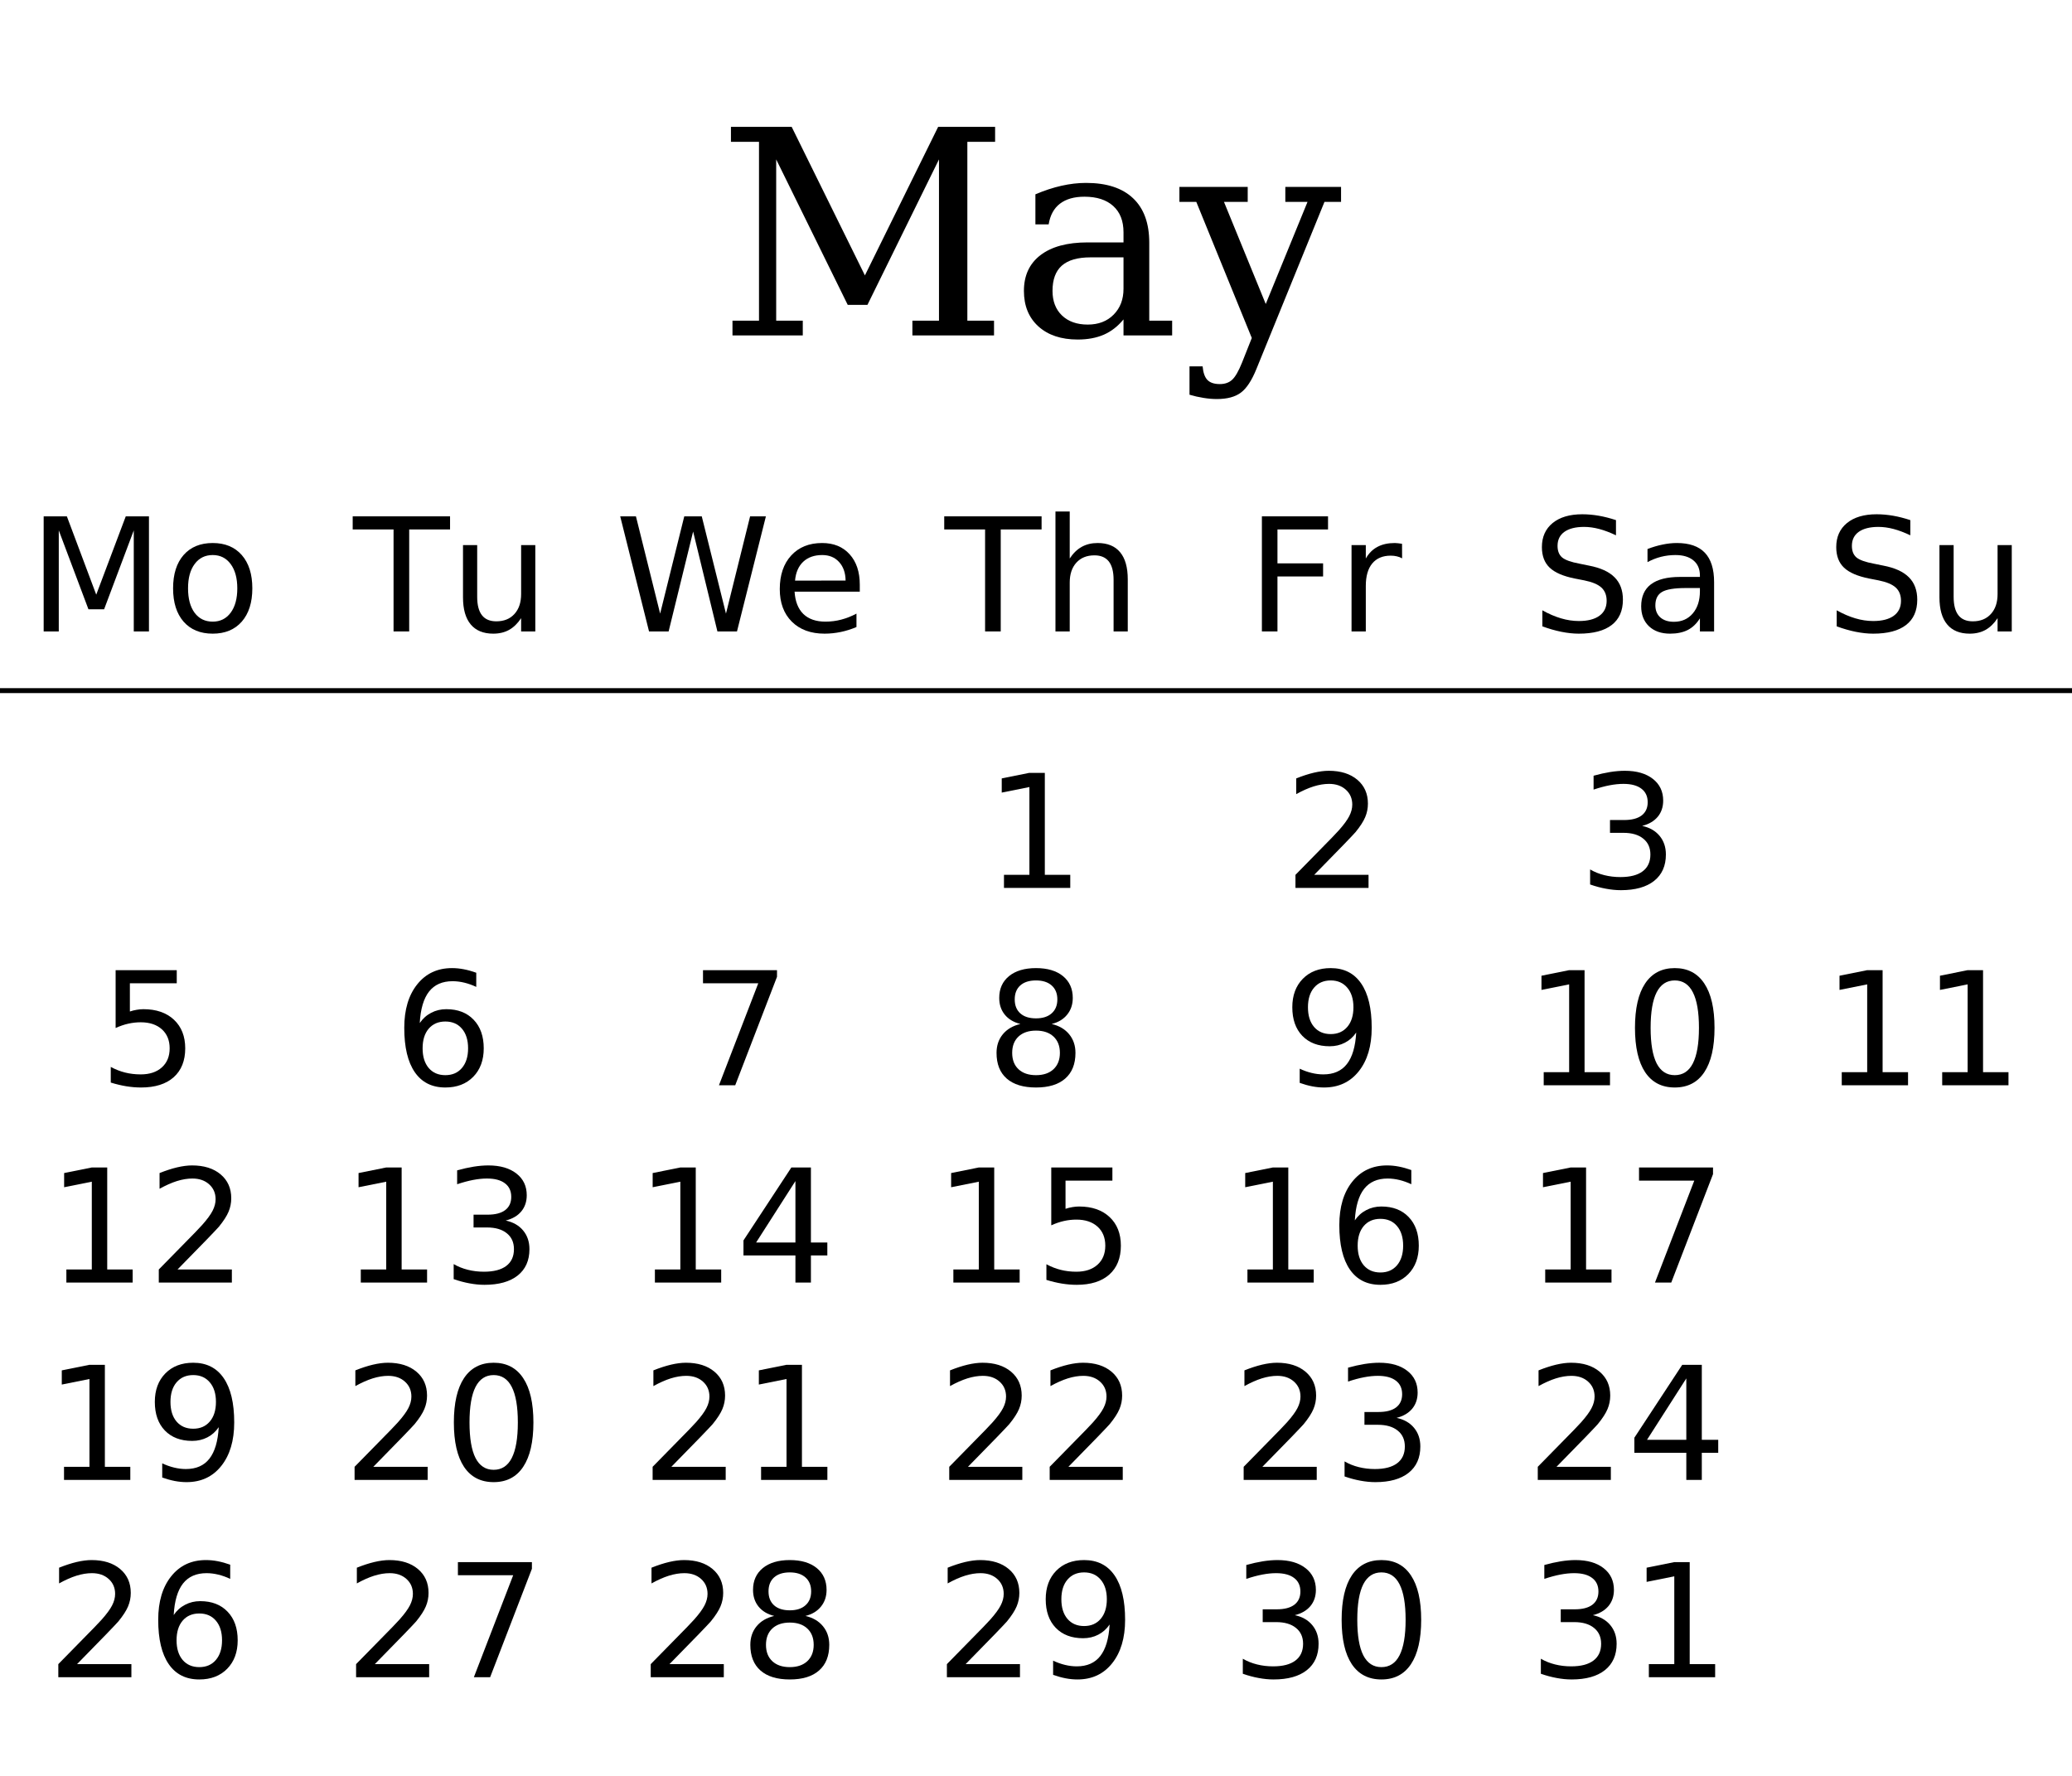
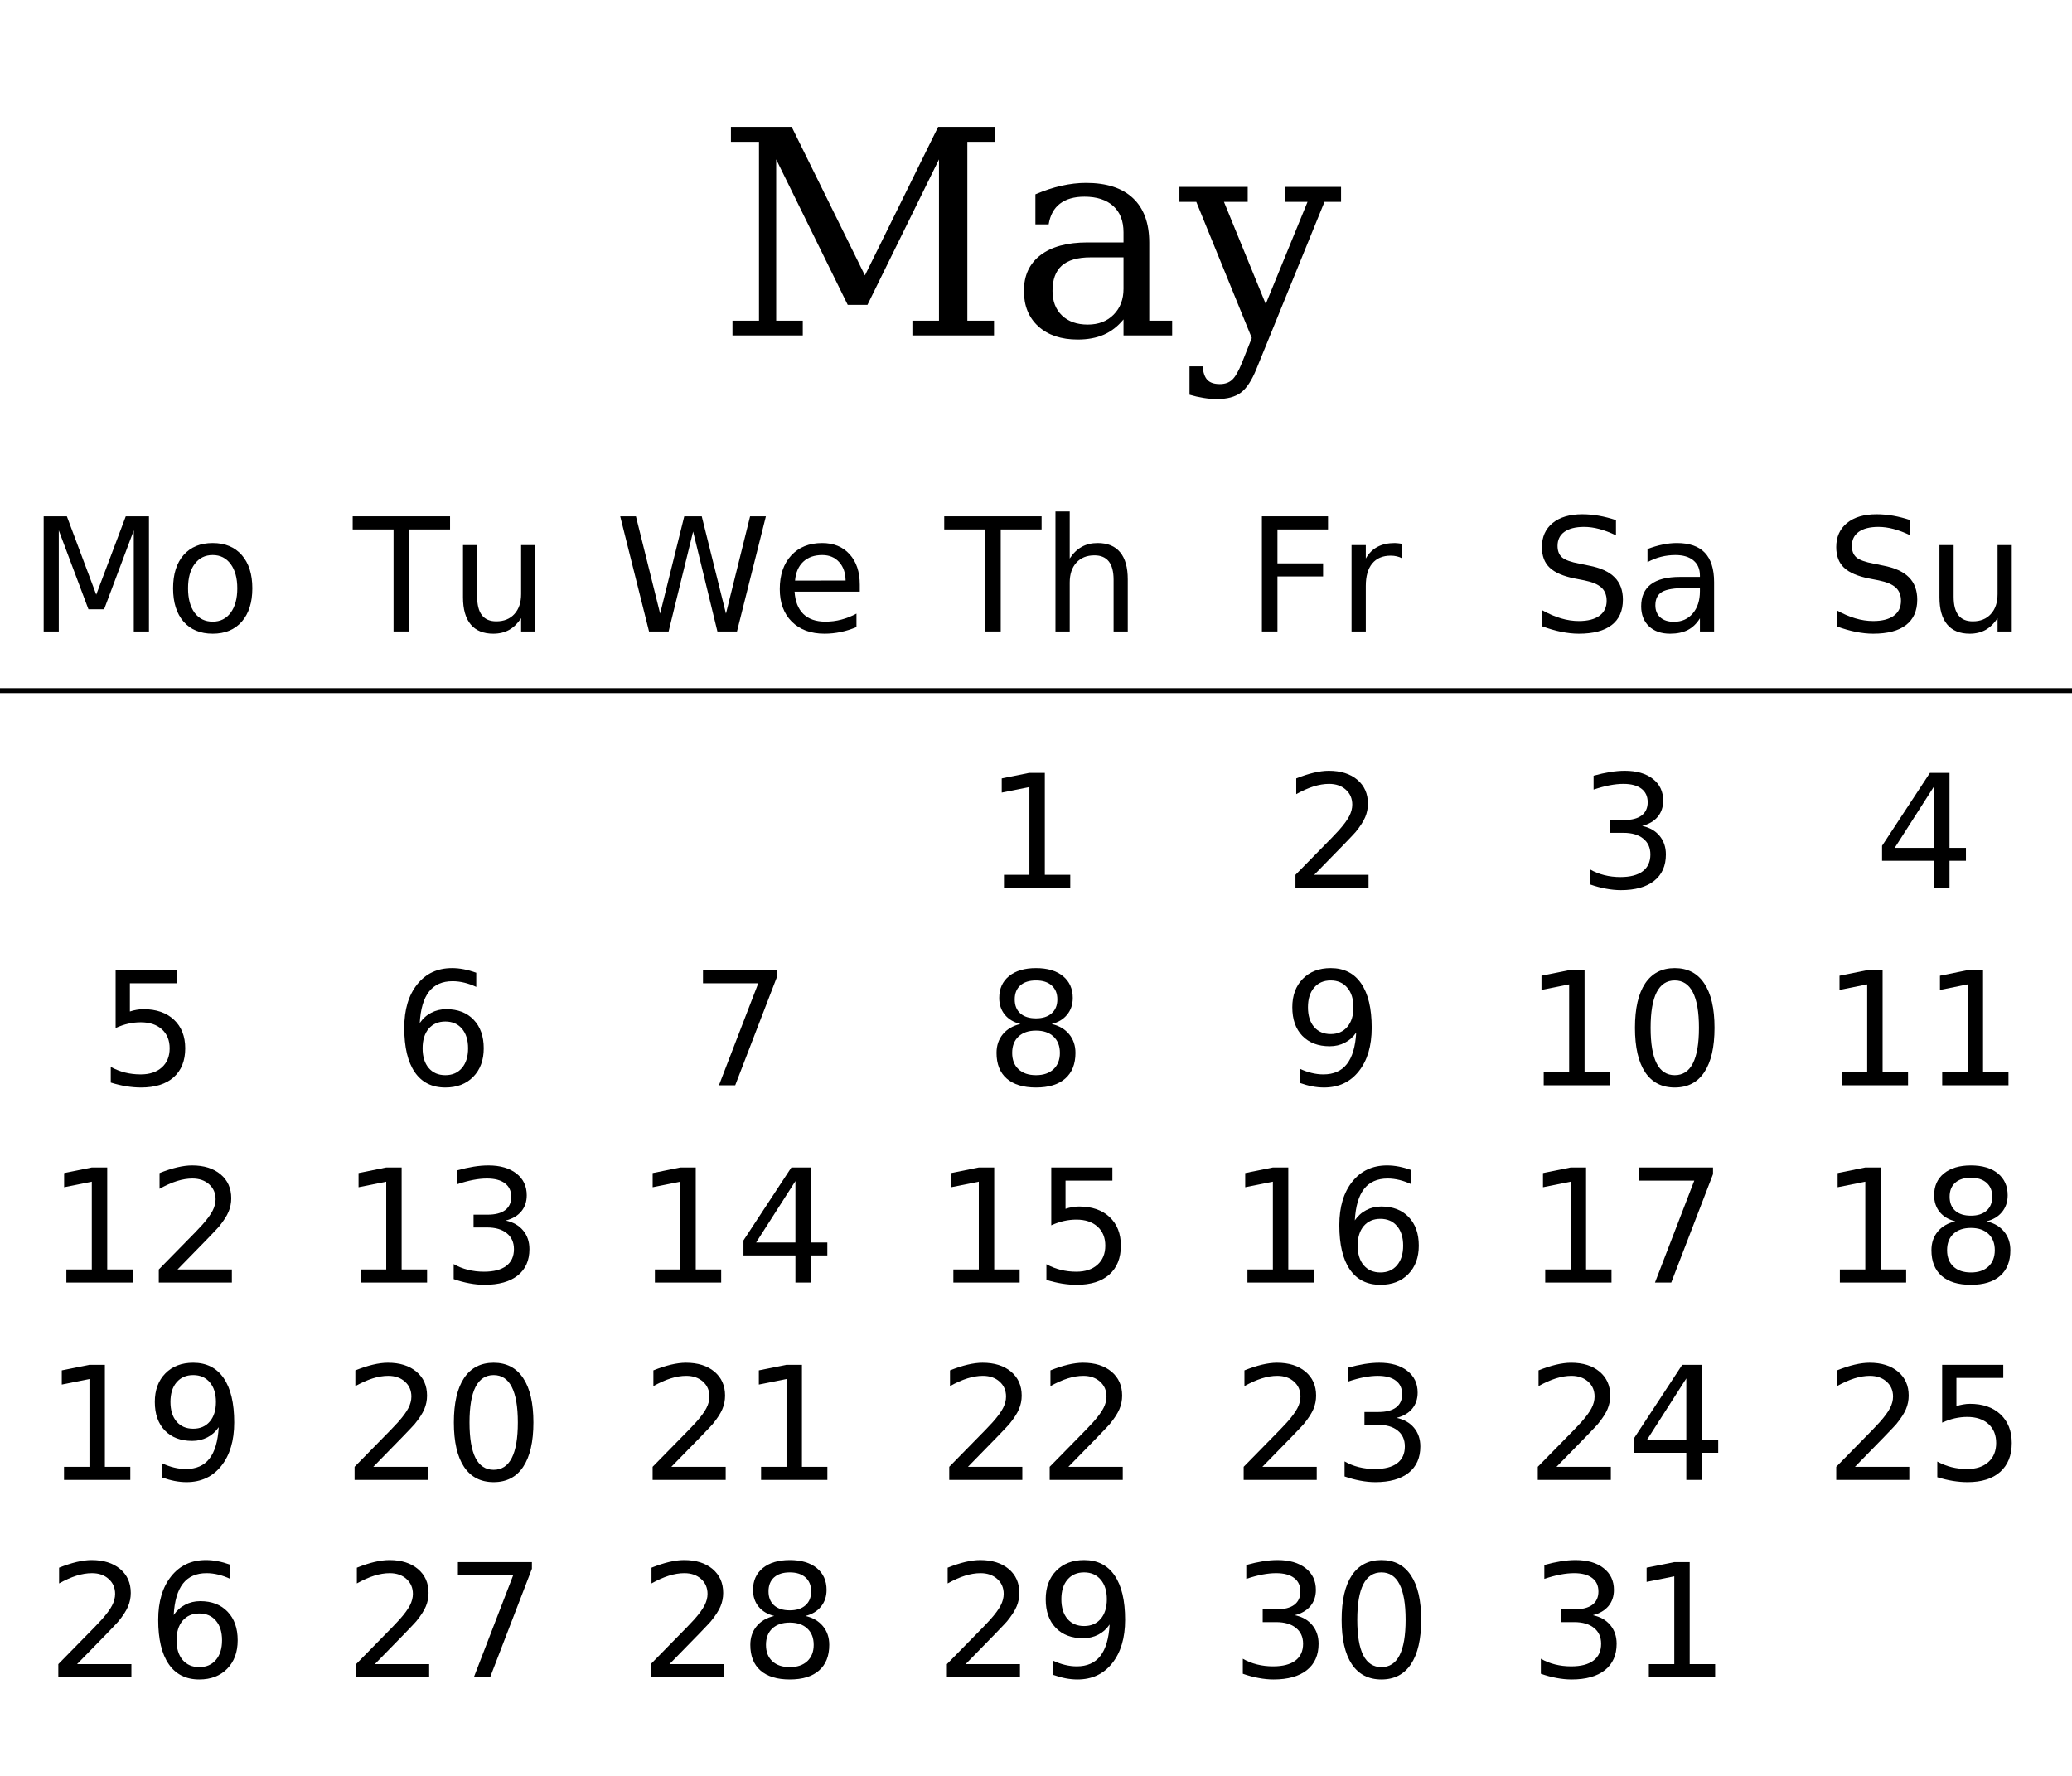
<svg xmlns="http://www.w3.org/2000/svg" xmlns:xlink="http://www.w3.org/1999/xlink" width="420pt" height="360pt" viewBox="0 0 420 360" version="1.1">
  <defs>
    <g>
      <symbol overflow="visible" id="glyph0-0">
        <path style="stroke:none;" d="M 2.891 10.25 L 2.891 -40.891 L 31.891 -40.891 L 31.891 10.25 Z M 6.141 7.031 L 28.656 7.031 L 28.656 -37.641 L 6.141 -37.641 Z M 6.141 7.031 " />
      </symbol>
      <symbol overflow="visible" id="glyph0-1">
        <path style="stroke:none;" d="M 3.203 0 L 3.203 -3 L 8.578 -3 L 8.578 -39.25 L 2.891 -39.25 L 2.891 -42.281 L 15.203 -42.281 L 30.047 -12.172 L 44.891 -42.281 L 56.438 -42.281 L 56.438 -39.25 L 50.812 -39.25 L 50.812 -3 L 56.219 -3 L 56.219 0 L 39.672 0 L 39.672 -3 L 45.062 -3 L 45.062 -35.688 L 30.562 -6.203 L 26.562 -6.203 L 12.062 -35.688 L 12.062 -3 L 17.453 -3 L 17.453 0 Z M 3.203 0 " />
      </symbol>
      <symbol overflow="visible" id="glyph0-2">
        <path style="stroke:none;" d="M 23.078 -9.453 L 23.078 -15.828 L 16.375 -15.828 C 13.781 -15.828 11.848 -15.27 10.578 -14.156 C 9.316 -13.039 8.688 -11.332 8.688 -9.031 C 8.688 -6.938 9.328 -5.273 10.609 -4.047 C 11.898 -2.816 13.641 -2.203 15.828 -2.203 C 18.004 -2.203 19.754 -2.875 21.078 -4.219 C 22.41 -5.562 23.078 -7.305 23.078 -9.453 Z M 28.297 -18.812 L 28.297 -3 L 32.938 -3 L 32.938 0 L 23.078 0 L 23.078 -3.25 C 21.93 -1.852 20.602 -0.82 19.094 -0.156 C 17.582 0.5 15.816 0.828 13.797 0.828 C 10.453 0.828 7.797 -0.055 5.828 -1.828 C 3.867 -3.609 2.891 -6.008 2.891 -9.031 C 2.891 -12.145 4.008 -14.562 6.25 -16.281 C 8.5 -18 11.676 -18.859 15.781 -18.859 L 23.078 -18.859 L 23.078 -20.922 C 23.078 -23.211 22.383 -24.984 21 -26.234 C 19.613 -27.492 17.664 -28.125 15.156 -28.125 C 13.07 -28.125 11.414 -27.648 10.188 -26.703 C 8.969 -25.766 8.207 -24.367 7.906 -22.516 L 5.219 -22.516 L 5.219 -28.609 C 7.031 -29.379 8.789 -29.957 10.5 -30.344 C 12.207 -30.727 13.867 -30.922 15.484 -30.922 C 19.66 -30.922 22.836 -29.883 25.016 -27.812 C 27.203 -25.75 28.297 -22.75 28.297 -18.812 Z M 28.297 -18.812 " />
      </symbol>
      <symbol overflow="visible" id="glyph0-3">
        <path style="stroke:none;" d="M 12.516 5.516 L 14.5 0.516 L 3.25 -27.078 L -0.172 -27.078 L -0.172 -30.109 L 13.672 -30.109 L 13.672 -27.078 L 8.859 -27.078 L 17.328 -6.375 L 25.797 -27.078 L 21.297 -27.078 L 21.297 -30.109 L 32.594 -30.109 L 32.594 -27.078 L 29.234 -27.078 L 15.438 6.797 C 14.488 9.141 13.438 10.738 12.281 11.594 C 11.133 12.457 9.516 12.891 7.422 12.891 C 6.535 12.891 5.625 12.812 4.688 12.656 C 3.75 12.508 2.812 12.297 1.875 12.016 L 1.875 6.266 L 4.531 6.266 C 4.645 7.547 4.969 8.461 5.5 9.016 C 6.039 9.578 6.879 9.859 8.016 9.859 C 9.055 9.859 9.891 9.566 10.516 8.984 C 11.148 8.41 11.816 7.254 12.516 5.516 Z M 12.516 5.516 " />
      </symbol>
      <symbol overflow="visible" id="glyph1-0">
        <path style="stroke:none;" d="M 1.594 5.656 L 1.594 -22.562 L 17.594 -22.562 L 17.594 5.656 Z M 3.391 3.875 L 15.812 3.875 L 15.812 -20.766 L 3.391 -20.766 Z M 3.391 3.875 " />
      </symbol>
      <symbol overflow="visible" id="glyph1-1">
        <path style="stroke:none;" d="M 3.141 -23.328 L 7.844 -23.328 L 13.797 -7.453 L 19.781 -23.328 L 24.484 -23.328 L 24.484 0 L 21.406 0 L 21.406 -20.484 L 15.391 -4.484 L 12.219 -4.484 L 6.203 -20.484 L 6.203 0 L 3.141 0 Z M 3.141 -23.328 " />
      </symbol>
      <symbol overflow="visible" id="glyph1-2">
        <path style="stroke:none;" d="M 9.797 -15.484 C 8.254 -15.484 7.035 -14.879 6.141 -13.672 C 5.242 -12.473 4.797 -10.828 4.797 -8.734 C 4.797 -6.641 5.238 -4.988 6.125 -3.781 C 7.02 -2.582 8.242 -1.984 9.797 -1.984 C 11.328 -1.984 12.539 -2.586 13.438 -3.797 C 14.332 -5.004 14.781 -6.648 14.781 -8.734 C 14.781 -10.805 14.332 -12.445 13.438 -13.656 C 12.539 -14.875 11.328 -15.484 9.797 -15.484 Z M 9.797 -17.922 C 12.297 -17.922 14.258 -17.109 15.688 -15.484 C 17.113 -13.859 17.828 -11.609 17.828 -8.734 C 17.828 -5.867 17.113 -3.617 15.688 -1.984 C 14.258 -0.359 12.297 0.453 9.797 0.453 C 7.285 0.453 5.316 -0.359 3.891 -1.984 C 2.473 -3.617 1.766 -5.867 1.766 -8.734 C 1.766 -11.609 2.473 -13.859 3.891 -15.484 C 5.316 -17.109 7.285 -17.922 9.797 -17.922 Z M 9.797 -17.922 " />
      </symbol>
      <symbol overflow="visible" id="glyph1-3">
        <path style="stroke:none;" d="M -0.094 -23.328 L 19.641 -23.328 L 19.641 -20.672 L 11.359 -20.672 L 11.359 0 L 8.188 0 L 8.188 -20.672 L -0.094 -20.672 Z M -0.094 -23.328 " />
      </symbol>
      <symbol overflow="visible" id="glyph1-4">
        <path style="stroke:none;" d="M 2.719 -6.906 L 2.719 -17.5 L 5.594 -17.5 L 5.594 -7.016 C 5.594 -5.359 5.914 -4.113 6.562 -3.281 C 7.207 -2.457 8.176 -2.047 9.469 -2.047 C 11.02 -2.047 12.242 -2.539 13.141 -3.531 C 14.047 -4.52 14.5 -5.867 14.5 -7.578 L 14.5 -17.5 L 17.375 -17.5 L 17.375 0 L 14.5 0 L 14.5 -2.688 C 13.801 -1.625 12.988 -0.832 12.062 -0.312 C 11.145 0.195 10.078 0.453 8.859 0.453 C 6.848 0.453 5.32 -0.172 4.281 -1.422 C 3.238 -2.672 2.719 -4.5 2.719 -6.906 Z M 9.953 -17.922 Z M 9.953 -17.922 " />
      </symbol>
      <symbol overflow="visible" id="glyph1-5">
        <path style="stroke:none;" d="M 1.062 -23.328 L 4.25 -23.328 L 9.156 -3.609 L 14.047 -23.328 L 17.594 -23.328 L 22.5 -3.609 L 27.391 -23.328 L 30.594 -23.328 L 24.734 0 L 20.766 0 L 15.844 -20.25 L 10.875 0 L 6.906 0 Z M 1.062 -23.328 " />
      </symbol>
      <symbol overflow="visible" id="glyph1-6">
        <path style="stroke:none;" d="M 17.984 -9.469 L 17.984 -8.062 L 4.766 -8.062 C 4.891 -6.082 5.484 -4.57 6.547 -3.531 C 7.617 -2.5 9.109 -1.984 11.016 -1.984 C 12.117 -1.984 13.188 -2.117 14.219 -2.391 C 15.258 -2.66 16.289 -3.066 17.312 -3.609 L 17.312 -0.891 C 16.281 -0.453 15.223 -0.117 14.141 0.109 C 13.055 0.336 11.957 0.453 10.844 0.453 C 8.051 0.453 5.836 -0.359 4.203 -1.984 C 2.578 -3.609 1.766 -5.805 1.766 -8.578 C 1.766 -11.441 2.535 -13.711 4.078 -15.391 C 5.629 -17.078 7.719 -17.922 10.344 -17.922 C 12.695 -17.922 14.555 -17.16 15.922 -15.641 C 17.297 -14.129 17.984 -12.07 17.984 -9.469 Z M 15.109 -10.312 C 15.086 -11.883 14.645 -13.141 13.781 -14.078 C 12.926 -15.016 11.789 -15.484 10.375 -15.484 C 8.77 -15.484 7.484 -15.031 6.516 -14.125 C 5.555 -13.219 5.004 -11.941 4.859 -10.297 Z M 15.109 -10.312 " />
      </symbol>
      <symbol overflow="visible" id="glyph1-7">
        <path style="stroke:none;" d="M 17.562 -10.562 L 17.562 0 L 14.688 0 L 14.688 -10.469 C 14.688 -12.125 14.363 -13.363 13.719 -14.188 C 13.07 -15.008 12.102 -15.422 10.812 -15.422 C 9.258 -15.422 8.035 -14.926 7.141 -13.938 C 6.242 -12.945 5.797 -11.598 5.797 -9.891 L 5.797 0 L 2.906 0 L 2.906 -24.312 L 5.797 -24.312 L 5.797 -14.781 C 6.484 -15.832 7.289 -16.617 8.219 -17.141 C 9.156 -17.66 10.234 -17.922 11.453 -17.922 C 13.461 -17.922 14.984 -17.297 16.016 -16.047 C 17.047 -14.805 17.562 -12.977 17.562 -10.562 Z M 17.562 -10.562 " />
      </symbol>
      <symbol overflow="visible" id="glyph1-8">
        <path style="stroke:none;" d="M 3.141 -23.328 L 16.547 -23.328 L 16.547 -20.672 L 6.297 -20.672 L 6.297 -13.797 L 15.547 -13.797 L 15.547 -11.141 L 6.297 -11.141 L 6.297 0 L 3.141 0 Z M 3.141 -23.328 " />
      </symbol>
      <symbol overflow="visible" id="glyph1-9">
        <path style="stroke:none;" d="M 13.156 -14.812 C 12.832 -15 12.477 -15.133 12.094 -15.219 C 11.719 -15.312 11.301 -15.359 10.844 -15.359 C 9.219 -15.359 7.969 -14.828 7.094 -13.766 C 6.227 -12.711 5.797 -11.195 5.797 -9.219 L 5.797 0 L 2.906 0 L 2.906 -17.5 L 5.797 -17.5 L 5.797 -14.781 C 6.398 -15.844 7.188 -16.629 8.156 -17.141 C 9.125 -17.66 10.301 -17.922 11.688 -17.922 C 11.883 -17.922 12.102 -17.906 12.344 -17.875 C 12.582 -17.852 12.848 -17.816 13.141 -17.766 Z M 13.156 -14.812 " />
      </symbol>
      <symbol overflow="visible" id="glyph1-10">
        <path style="stroke:none;" d="M 17.125 -22.562 L 17.125 -19.484 C 15.926 -20.055 14.797 -20.484 13.734 -20.766 C 12.672 -21.047 11.645 -21.188 10.656 -21.188 C 8.938 -21.188 7.609 -20.852 6.672 -20.188 C 5.742 -19.52 5.281 -18.57 5.281 -17.344 C 5.281 -16.312 5.586 -15.531 6.203 -15 C 6.828 -14.477 8.004 -14.055 9.734 -13.734 L 11.641 -13.344 C 13.992 -12.895 15.727 -12.102 16.844 -10.969 C 17.969 -9.844 18.531 -8.332 18.531 -6.438 C 18.531 -4.176 17.77 -2.461 16.25 -1.297 C 14.738 -0.129 12.52 0.453 9.594 0.453 C 8.488 0.453 7.312 0.328 6.062 0.078 C 4.82 -0.172 3.535 -0.539 2.203 -1.031 L 2.203 -4.281 C 3.484 -3.562 4.738 -3.02 5.969 -2.656 C 7.195 -2.289 8.406 -2.109 9.594 -2.109 C 11.395 -2.109 12.785 -2.461 13.766 -3.172 C 14.742 -3.879 15.234 -4.891 15.234 -6.203 C 15.234 -7.348 14.879 -8.242 14.172 -8.891 C 13.473 -9.535 12.32 -10.02 10.719 -10.344 L 8.797 -10.719 C 6.441 -11.188 4.738 -11.922 3.688 -12.922 C 2.633 -13.922 2.109 -15.312 2.109 -17.094 C 2.109 -19.156 2.832 -20.781 4.281 -21.969 C 5.738 -23.156 7.742 -23.75 10.297 -23.75 C 11.391 -23.75 12.504 -23.648 13.641 -23.453 C 14.773 -23.254 15.938 -22.957 17.125 -22.562 Z M 17.125 -22.562 " />
      </symbol>
      <symbol overflow="visible" id="glyph1-11">
        <path style="stroke:none;" d="M 10.969 -8.797 C 8.645 -8.797 7.035 -8.531 6.141 -8 C 5.242 -7.469 4.797 -6.562 4.797 -5.281 C 4.797 -4.258 5.129 -3.445 5.797 -2.844 C 6.473 -2.25 7.391 -1.953 8.547 -1.953 C 10.141 -1.953 11.414 -2.516 12.375 -3.641 C 13.344 -4.773 13.828 -6.281 13.828 -8.156 L 13.828 -8.797 Z M 16.703 -9.984 L 16.703 0 L 13.828 0 L 13.828 -2.656 C 13.172 -1.594 12.352 -0.805 11.375 -0.297 C 10.395 0.203 9.195 0.453 7.781 0.453 C 5.988 0.453 4.562 -0.047 3.5 -1.047 C 2.445 -2.055 1.922 -3.406 1.922 -5.094 C 1.922 -7.062 2.578 -8.547 3.891 -9.547 C 5.211 -10.547 7.18 -11.047 9.797 -11.047 L 13.828 -11.047 L 13.828 -11.328 C 13.828 -12.648 13.391 -13.672 12.516 -14.391 C 11.648 -15.117 10.43 -15.484 8.859 -15.484 C 7.859 -15.484 6.883 -15.363 5.938 -15.125 C 4.988 -14.883 4.078 -14.523 3.203 -14.047 L 3.203 -16.703 C 4.254 -17.109 5.273 -17.41 6.266 -17.609 C 7.254 -17.816 8.219 -17.922 9.156 -17.922 C 11.688 -17.922 13.578 -17.266 14.828 -15.953 C 16.078 -14.641 16.703 -12.648 16.703 -9.984 Z M 16.703 -9.984 " />
      </symbol>
      <symbol overflow="visible" id="glyph1-12">
        <path style="stroke:none;" d="M 3.969 -2.656 L 9.125 -2.656 L 9.125 -20.453 L 3.516 -19.328 L 3.516 -22.203 L 9.094 -23.328 L 12.25 -23.328 L 12.25 -2.656 L 17.406 -2.656 L 17.406 0 L 3.969 0 Z M 3.969 -2.656 " />
      </symbol>
      <symbol overflow="visible" id="glyph1-13">
        <path style="stroke:none;" d="M 6.141 -2.656 L 17.156 -2.656 L 17.156 0 L 2.344 0 L 2.344 -2.656 C 3.539 -3.895 5.172 -5.555 7.234 -7.641 C 9.305 -9.734 10.609 -11.082 11.141 -11.688 C 12.148 -12.82 12.852 -13.781 13.25 -14.562 C 13.656 -15.352 13.859 -16.129 13.859 -16.891 C 13.859 -18.129 13.422 -19.141 12.547 -19.922 C 11.68 -20.703 10.551 -21.094 9.156 -21.094 C 8.164 -21.094 7.117 -20.922 6.016 -20.578 C 4.922 -20.234 3.75 -19.711 2.5 -19.016 L 2.5 -22.203 C 3.77 -22.711 4.957 -23.098 6.062 -23.359 C 7.164 -23.617 8.176 -23.75 9.094 -23.75 C 11.508 -23.75 13.438 -23.145 14.875 -21.938 C 16.312 -20.727 17.031 -19.113 17.031 -17.094 C 17.031 -16.133 16.848 -15.223 16.484 -14.359 C 16.129 -13.504 15.477 -12.492 14.531 -11.328 C 14.27 -11.023 13.441 -10.148 12.047 -8.703 C 10.648 -7.266 8.68 -5.25 6.141 -2.656 Z M 6.141 -2.656 " />
      </symbol>
      <symbol overflow="visible" id="glyph1-14">
        <path style="stroke:none;" d="M 12.984 -12.578 C 14.492 -12.254 15.672 -11.582 16.516 -10.562 C 17.367 -9.539 17.797 -8.281 17.797 -6.781 C 17.797 -4.477 17.004 -2.695 15.422 -1.438 C 13.836 -0.176 11.586 0.453 8.672 0.453 C 7.691 0.453 6.68 0.352 5.641 0.156 C 4.609 -0.031 3.539 -0.316 2.438 -0.703 L 2.438 -3.75 C 3.312 -3.238 4.27 -2.852 5.312 -2.594 C 6.352 -2.332 7.441 -2.203 8.578 -2.203 C 10.555 -2.203 12.062 -2.594 13.094 -3.375 C 14.133 -4.156 14.656 -5.289 14.656 -6.781 C 14.656 -8.156 14.172 -9.227 13.203 -10 C 12.242 -10.781 10.906 -11.172 9.188 -11.172 L 6.469 -11.172 L 6.469 -13.766 L 9.312 -13.766 C 10.863 -13.766 12.051 -14.07 12.875 -14.688 C 13.695 -15.312 14.109 -16.207 14.109 -17.375 C 14.109 -18.57 13.68 -19.488 12.828 -20.125 C 11.984 -20.77 10.77 -21.094 9.188 -21.094 C 8.32 -21.094 7.395 -21 6.406 -20.812 C 5.414 -20.625 4.328 -20.332 3.141 -19.938 L 3.141 -22.75 C 4.336 -23.082 5.457 -23.332 6.5 -23.5 C 7.551 -23.664 8.539 -23.75 9.469 -23.75 C 11.863 -23.75 13.758 -23.203 15.156 -22.109 C 16.551 -21.023 17.25 -19.555 17.25 -17.703 C 17.25 -16.41 16.879 -15.316 16.141 -14.422 C 15.398 -13.535 14.348 -12.922 12.984 -12.578 Z M 12.984 -12.578 " />
      </symbol>
      <symbol overflow="visible" id="glyph1-15">
+         <path style="stroke:none;" d="M 12.094 -20.578 L 4.125 -8.125 L 12.094 -8.125 Z M 11.266 -23.328 L 15.234 -23.328 L 15.234 -8.125 L 18.562 -8.125 L 18.562 -5.5 L 15.234 -5.5 L 15.234 0 L 12.094 0 L 12.094 -5.5 L 1.562 -5.5 L 1.562 -8.547 Z M 11.266 -23.328 " />
+       </symbol>
+       <symbol overflow="visible" id="glyph1-16">
        <path style="stroke:none;" d="M 3.453 -23.328 L 15.844 -23.328 L 15.844 -20.672 L 6.344 -20.672 L 6.344 -14.953 C 6.801 -15.109 7.258 -15.223 7.719 -15.297 C 8.176 -15.379 8.633 -15.422 9.094 -15.422 C 11.695 -15.422 13.758 -14.707 15.281 -13.281 C 16.801 -11.852 17.562 -9.922 17.562 -7.484 C 17.562 -4.973 16.781 -3.02 15.219 -1.625 C 13.656 -0.238 11.453 0.453 8.609 0.453 C 7.629 0.453 6.629 0.367 5.609 0.203 C 4.598 0.035 3.551 -0.211 2.469 -0.547 L 2.469 -3.719 C 3.406 -3.207 4.375 -2.828 5.375 -2.578 C 6.375 -2.328 7.43 -2.203 8.547 -2.203 C 10.348 -2.203 11.773 -2.676 12.828 -3.625 C 13.879 -4.57 14.406 -5.859 14.406 -7.484 C 14.406 -9.109 13.879 -10.395 12.828 -11.344 C 11.773 -12.289 10.348 -12.766 8.547 -12.766 C 7.703 -12.766 6.859 -12.672 6.016 -12.484 C 5.18 -12.297 4.328 -12.004 3.453 -11.609 Z M 3.453 -23.328 " />
      </symbol>
-       <symbol overflow="visible" id="glyph1-16">
+       <symbol overflow="visible" id="glyph1-17">
        <path style="stroke:none;" d="M 10.562 -12.922 C 9.145 -12.922 8.02 -12.438 7.188 -11.469 C 6.363 -10.5 5.953 -9.172 5.953 -7.484 C 5.953 -5.805 6.363 -4.477 7.188 -3.5 C 8.02 -2.531 9.145 -2.047 10.562 -2.047 C 11.977 -2.047 13.098 -2.531 13.922 -3.5 C 14.754 -4.477 15.172 -5.805 15.172 -7.484 C 15.172 -9.172 14.754 -10.5 13.922 -11.469 C 13.098 -12.438 11.977 -12.922 10.562 -12.922 Z M 16.828 -22.812 L 16.828 -19.938 C 16.035 -20.312 15.234 -20.598 14.422 -20.797 C 13.617 -20.992 12.82 -21.094 12.031 -21.094 C 9.945 -21.094 8.352 -20.391 7.25 -18.984 C 6.156 -17.578 5.531 -15.453 5.375 -12.609 C 5.988 -13.516 6.758 -14.207 7.688 -14.688 C 8.613 -15.176 9.633 -15.422 10.75 -15.422 C 13.094 -15.422 14.941 -14.707 16.297 -13.281 C 17.66 -11.863 18.344 -9.93 18.344 -7.484 C 18.344 -5.086 17.633 -3.164 16.219 -1.719 C 14.801 -0.27 12.914 0.453 10.562 0.453 C 7.863 0.453 5.801 -0.578 4.375 -2.641 C 2.945 -4.711 2.234 -7.711 2.234 -11.641 C 2.234 -15.328 3.109 -18.266 4.859 -20.453 C 6.609 -22.648 8.957 -23.75 11.906 -23.75 C 12.695 -23.75 13.492 -23.672 14.297 -23.516 C 15.109 -23.359 15.953 -23.125 16.828 -22.812 Z M 16.828 -22.812 " />
      </symbol>
-       <symbol overflow="visible" id="glyph1-17">
+       <symbol overflow="visible" id="glyph1-18">
        <path style="stroke:none;" d="M 2.625 -23.328 L 17.625 -23.328 L 17.625 -21.984 L 9.156 0 L 5.859 0 L 13.828 -20.672 L 2.625 -20.672 Z M 2.625 -23.328 " />
      </symbol>
-       <symbol overflow="visible" id="glyph1-18">
+       <symbol overflow="visible" id="glyph1-19">
        <path style="stroke:none;" d="M 10.172 -11.078 C 8.672 -11.078 7.488 -10.676 6.625 -9.875 C 5.77 -9.07 5.344 -7.969 5.344 -6.562 C 5.344 -5.156 5.77 -4.051 6.625 -3.25 C 7.488 -2.445 8.672 -2.047 10.172 -2.047 C 11.672 -2.047 12.852 -2.445 13.719 -3.25 C 14.582 -4.062 15.016 -5.164 15.016 -6.562 C 15.016 -7.969 14.582 -9.07 13.719 -9.875 C 12.863 -10.676 11.68 -11.078 10.172 -11.078 Z M 7.016 -12.422 C 5.66 -12.754 4.602 -13.383 3.844 -14.312 C 3.094 -15.238 2.719 -16.367 2.719 -17.703 C 2.719 -19.566 3.379 -21.039 4.703 -22.125 C 6.035 -23.207 7.859 -23.75 10.172 -23.75 C 12.492 -23.75 14.316 -23.207 15.641 -22.125 C 16.961 -21.039 17.625 -19.566 17.625 -17.703 C 17.625 -16.367 17.242 -15.238 16.484 -14.312 C 15.734 -13.383 14.688 -12.754 13.344 -12.422 C 14.863 -12.066 16.047 -11.375 16.891 -10.344 C 17.742 -9.312 18.172 -8.051 18.172 -6.562 C 18.172 -4.301 17.477 -2.566 16.094 -1.359 C 14.719 -0.148 12.742 0.453 10.172 0.453 C 7.598 0.453 5.617 -0.148 4.234 -1.359 C 2.859 -2.566 2.172 -4.301 2.172 -6.562 C 2.172 -8.051 2.598 -9.312 3.453 -10.344 C 4.305 -11.375 5.492 -12.066 7.016 -12.422 Z M 5.859 -17.406 C 5.859 -16.195 6.234 -15.254 6.984 -14.578 C 7.742 -13.898 8.805 -13.562 10.172 -13.562 C 11.523 -13.562 12.582 -13.898 13.344 -14.578 C 14.113 -15.254 14.5 -16.195 14.5 -17.406 C 14.5 -18.613 14.113 -19.555 13.344 -20.234 C 12.582 -20.91 11.523 -21.25 10.172 -21.25 C 8.805 -21.25 7.742 -20.91 6.984 -20.234 C 6.234 -19.555 5.859 -18.613 5.859 -17.406 Z M 5.859 -17.406 " />
      </symbol>
-       <symbol overflow="visible" id="glyph1-19">
+       <symbol overflow="visible" id="glyph1-20">
        <path style="stroke:none;" d="M 3.516 -0.484 L 3.516 -3.359 C 4.305 -2.984 5.109 -2.695 5.922 -2.5 C 6.734 -2.301 7.531 -2.203 8.312 -2.203 C 10.395 -2.203 11.984 -2.898 13.078 -4.297 C 14.18 -5.703 14.812 -7.832 14.969 -10.688 C 14.363 -9.789 13.598 -9.102 12.672 -8.625 C 11.742 -8.145 10.719 -7.906 9.594 -7.906 C 7.258 -7.906 5.41 -8.609 4.047 -10.016 C 2.691 -11.43 2.016 -13.363 2.016 -15.812 C 2.016 -18.207 2.723 -20.129 4.141 -21.578 C 5.555 -23.023 7.441 -23.75 9.797 -23.75 C 12.492 -23.75 14.551 -22.711 15.969 -20.641 C 17.395 -18.578 18.109 -15.578 18.109 -11.641 C 18.109 -7.961 17.234 -5.023 15.484 -2.828 C 13.742 -0.641 11.398 0.453 8.453 0.453 C 7.66 0.453 6.859 0.375 6.047 0.219 C 5.234 0.062 4.391 -0.172 3.516 -0.484 Z M 9.797 -10.375 C 11.211 -10.375 12.332 -10.859 13.156 -11.828 C 13.988 -12.797 14.406 -14.125 14.406 -15.812 C 14.406 -17.488 13.988 -18.812 13.156 -19.781 C 12.332 -20.758 11.211 -21.25 9.797 -21.25 C 8.379 -21.25 7.254 -20.758 6.422 -19.781 C 5.598 -18.812 5.188 -17.488 5.188 -15.812 C 5.188 -14.125 5.598 -12.797 6.422 -11.828 C 7.254 -10.859 8.379 -10.375 9.797 -10.375 Z M 9.797 -10.375 " />
      </symbol>
-       <symbol overflow="visible" id="glyph1-20">
+       <symbol overflow="visible" id="glyph1-21">
        <path style="stroke:none;" d="M 10.172 -21.25 C 8.547 -21.25 7.32 -20.445 6.5 -18.844 C 5.688 -17.25 5.281 -14.848 5.281 -11.641 C 5.281 -8.441 5.688 -6.039 6.5 -4.438 C 7.32 -2.844 8.547 -2.047 10.172 -2.047 C 11.805 -2.047 13.031 -2.844 13.844 -4.438 C 14.664 -6.039 15.078 -8.441 15.078 -11.641 C 15.078 -14.848 14.664 -17.25 13.844 -18.844 C 13.031 -20.445 11.805 -21.25 10.172 -21.25 Z M 10.172 -23.75 C 12.785 -23.75 14.781 -22.711 16.156 -20.641 C 17.539 -18.578 18.234 -15.578 18.234 -11.641 C 18.234 -7.711 17.539 -4.711 16.156 -2.641 C 14.781 -0.578 12.785 0.453 10.172 0.453 C 7.555 0.453 5.555 -0.578 4.172 -2.641 C 2.797 -4.711 2.109 -7.711 2.109 -11.641 C 2.109 -15.578 2.797 -18.578 4.172 -20.641 C 5.555 -22.711 7.555 -23.75 10.172 -23.75 Z M 10.172 -23.75 " />
-       </symbol>
-       <symbol overflow="visible" id="glyph1-21">
-         <path style="stroke:none;" d="M 12.094 -20.578 L 4.125 -8.125 L 12.094 -8.125 Z M 11.266 -23.328 L 15.234 -23.328 L 15.234 -8.125 L 18.562 -8.125 L 18.562 -5.5 L 15.234 -5.5 L 15.234 0 L 12.094 0 L 12.094 -5.5 L 1.562 -5.5 L 1.562 -8.547 Z M 11.266 -23.328 " />
      </symbol>
    </g>
  </defs>
  <g id="surface21">
    <g style="fill:rgb(0%,0%,0%);fill-opacity:1;">
      <use xlink:href="#glyph0-1" x="145.273" y="68" />
    </g>
    <g style="fill:rgb(0%,0%,0%);fill-opacity:1;">
      <use xlink:href="#glyph0-2" x="204.66" y="68" />
    </g>
    <g style="fill:rgb(0%,0%,0%);fill-opacity:1;">
      <use xlink:href="#glyph0-3" x="239.242" y="68" />
    </g>
    <g style="fill:rgb(0%,0%,0%);fill-opacity:1;">
      <use xlink:href="#glyph1-1" x="5.711" y="128" />
    </g>
    <g style="fill:rgb(0%,0%,0%);fill-opacity:1;">
      <use xlink:href="#glyph1-2" x="33.32" y="128" />
    </g>
    <g style="fill:rgb(0%,0%,0%);fill-opacity:1;">
      <use xlink:href="#glyph1-3" x="71.586" y="128" />
    </g>
    <g style="fill:rgb(0%,0%,0%);fill-opacity:1;">
      <use xlink:href="#glyph1-4" x="91.133" y="128" />
    </g>
    <g style="fill:rgb(0%,0%,0%);fill-opacity:1;">
      <use xlink:href="#glyph1-5" x="124.656" y="128" />
    </g>
    <g style="fill:rgb(0%,0%,0%);fill-opacity:1;">
      <use xlink:href="#glyph1-6" x="156.297" y="128" />
    </g>
    <g style="fill:rgb(0%,0%,0%);fill-opacity:1;">
      <use xlink:href="#glyph1-3" x="191.492" y="128" />
    </g>
    <g style="fill:rgb(0%,0%,0%);fill-opacity:1;">
      <use xlink:href="#glyph1-7" x="211.039" y="128" />
    </g>
    <g style="fill:rgb(0%,0%,0%);fill-opacity:1;">
      <use xlink:href="#glyph1-8" x="252.648" y="128" />
    </g>
    <g style="fill:rgb(0%,0%,0%);fill-opacity:1;">
      <use xlink:href="#glyph1-9" x="271.055" y="128" />
    </g>
    <g style="fill:rgb(0%,0%,0%);fill-opacity:1;">
      <use xlink:href="#glyph1-10" x="310.438" y="128" />
    </g>
    <g style="fill:rgb(0%,0%,0%);fill-opacity:1;">
      <use xlink:href="#glyph1-11" x="330.75" y="128" />
    </g>
    <g style="fill:rgb(0%,0%,0%);fill-opacity:1;">
      <use xlink:href="#glyph1-10" x="370.102" y="128" />
    </g>
    <g style="fill:rgb(0%,0%,0%);fill-opacity:1;">
      <use xlink:href="#glyph1-4" x="390.414" y="128" />
    </g>
    <path style="fill:none;stroke-width:1;stroke-linecap:butt;stroke-linejoin:miter;stroke:rgb(0%,0%,0%);stroke-opacity:1;stroke-miterlimit:4;" d="M 0 140 L 420 140 " />
    <g style="fill:rgb(0%,0%,0%);fill-opacity:1;">
      <use xlink:href="#glyph1-12" x="199.539" y="180" />
    </g>
    <g style="fill:rgb(0%,0%,0%);fill-opacity:1;">
      <use xlink:href="#glyph1-13" x="260.25" y="180" />
    </g>
    <g style="fill:rgb(0%,0%,0%);fill-opacity:1;">
      <use xlink:href="#glyph1-14" x="319.883" y="180" />
    </g>
    <g style="fill:rgb(0%,0%,0%);fill-opacity:1;">
-       <use xlink:href="#glyph1-15" x="19.984" y="220" />
-     </g>
-     <g style="fill:rgb(0%,0%,0%);fill-opacity:1;">
-       <use xlink:href="#glyph1-16" x="79.711" y="220" />
-     </g>
-     <g style="fill:rgb(0%,0%,0%);fill-opacity:1;">
-       <use xlink:href="#glyph1-17" x="139.875" y="220" />
-     </g>
-     <g style="fill:rgb(0%,0%,0%);fill-opacity:1;">
-       <use xlink:href="#glyph1-18" x="199.828" y="220" />
-     </g>
-     <g style="fill:rgb(0%,0%,0%);fill-opacity:1;">
-       <use xlink:href="#glyph1-19" x="259.938" y="220" />
+       <use xlink:href="#glyph1-15" x="379.938" y="180" />
+     </g>
+     <g style="fill:rgb(0%,0%,0%);fill-opacity:1;">
+       <use xlink:href="#glyph1-16" x="19.984" y="220" />
+     </g>
+     <g style="fill:rgb(0%,0%,0%);fill-opacity:1;">
+       <use xlink:href="#glyph1-17" x="79.711" y="220" />
+     </g>
+     <g style="fill:rgb(0%,0%,0%);fill-opacity:1;">
+       <use xlink:href="#glyph1-18" x="139.875" y="220" />
+     </g>
+     <g style="fill:rgb(0%,0%,0%);fill-opacity:1;">
+       <use xlink:href="#glyph1-19" x="199.828" y="220" />
+     </g>
+     <g style="fill:rgb(0%,0%,0%);fill-opacity:1;">
+       <use xlink:href="#glyph1-20" x="259.938" y="220" />
    </g>
    <g style="fill:rgb(0%,0%,0%);fill-opacity:1;">
      <use xlink:href="#glyph1-12" x="308.945" y="220" />
    </g>
    <g style="fill:rgb(0%,0%,0%);fill-opacity:1;">
-       <use xlink:href="#glyph1-20" x="329.305" y="220" />
+       <use xlink:href="#glyph1-21" x="329.305" y="220" />
    </g>
    <g style="fill:rgb(0%,0%,0%);fill-opacity:1;">
      <use xlink:href="#glyph1-12" x="369.359" y="220" />
    </g>
    <g style="fill:rgb(0%,0%,0%);fill-opacity:1;">
      <use xlink:href="#glyph1-12" x="389.719" y="220" />
    </g>
    <g style="fill:rgb(0%,0%,0%);fill-opacity:1;">
      <use xlink:href="#glyph1-12" x="9.484" y="260" />
    </g>
    <g style="fill:rgb(0%,0%,0%);fill-opacity:1;">
      <use xlink:href="#glyph1-13" x="29.844" y="260" />
    </g>
    <g style="fill:rgb(0%,0%,0%);fill-opacity:1;">
      <use xlink:href="#glyph1-12" x="69.164" y="260" />
    </g>
    <g style="fill:rgb(0%,0%,0%);fill-opacity:1;">
      <use xlink:href="#glyph1-14" x="89.523" y="260" />
    </g>
    <g style="fill:rgb(0%,0%,0%);fill-opacity:1;">
      <use xlink:href="#glyph1-12" x="128.781" y="260" />
    </g>
    <g style="fill:rgb(0%,0%,0%);fill-opacity:1;">
-       <use xlink:href="#glyph1-21" x="149.141" y="260" />
+       <use xlink:href="#glyph1-15" x="149.141" y="260" />
    </g>
    <g style="fill:rgb(0%,0%,0%);fill-opacity:1;">
      <use xlink:href="#glyph1-12" x="189.281" y="260" />
    </g>
    <g style="fill:rgb(0%,0%,0%);fill-opacity:1;">
-       <use xlink:href="#glyph1-15" x="209.641" y="260" />
+       <use xlink:href="#glyph1-16" x="209.641" y="260" />
    </g>
    <g style="fill:rgb(0%,0%,0%);fill-opacity:1;">
      <use xlink:href="#glyph1-12" x="248.891" y="260" />
    </g>
    <g style="fill:rgb(0%,0%,0%);fill-opacity:1;">
-       <use xlink:href="#glyph1-16" x="269.25" y="260" />
+       <use xlink:href="#glyph1-17" x="269.25" y="260" />
    </g>
    <g style="fill:rgb(0%,0%,0%);fill-opacity:1;">
      <use xlink:href="#glyph1-12" x="309.25" y="260" />
    </g>
    <g style="fill:rgb(0%,0%,0%);fill-opacity:1;">
-       <use xlink:href="#glyph1-17" x="329.609" y="260" />
+       <use xlink:href="#glyph1-18" x="329.609" y="260" />
+     </g>
+     <g style="fill:rgb(0%,0%,0%);fill-opacity:1;">
+       <use xlink:href="#glyph1-12" x="368.977" y="260" />
+     </g>
+     <g style="fill:rgb(0%,0%,0%);fill-opacity:1;">
+       <use xlink:href="#glyph1-19" x="389.336" y="260" />
    </g>
    <g style="fill:rgb(0%,0%,0%);fill-opacity:1;">
      <use xlink:href="#glyph1-12" x="9.008" y="300" />
    </g>
    <g style="fill:rgb(0%,0%,0%);fill-opacity:1;">
-       <use xlink:href="#glyph1-19" x="29.367" y="300" />
+       <use xlink:href="#glyph1-20" x="29.367" y="300" />
    </g>
    <g style="fill:rgb(0%,0%,0%);fill-opacity:1;">
      <use xlink:href="#glyph1-13" x="69.531" y="300" />
    </g>
    <g style="fill:rgb(0%,0%,0%);fill-opacity:1;">
-       <use xlink:href="#glyph1-20" x="89.891" y="300" />
+       <use xlink:href="#glyph1-21" x="89.891" y="300" />
    </g>
    <g style="fill:rgb(0%,0%,0%);fill-opacity:1;">
      <use xlink:href="#glyph1-13" x="129.945" y="300" />
    </g>
    <g style="fill:rgb(0%,0%,0%);fill-opacity:1;">
      <use xlink:href="#glyph1-12" x="150.305" y="300" />
    </g>
    <g style="fill:rgb(0%,0%,0%);fill-opacity:1;">
      <use xlink:href="#glyph1-13" x="190.07" y="300" />
    </g>
    <g style="fill:rgb(0%,0%,0%);fill-opacity:1;">
      <use xlink:href="#glyph1-13" x="210.43" y="300" />
    </g>
    <g style="fill:rgb(0%,0%,0%);fill-opacity:1;">
      <use xlink:href="#glyph1-13" x="249.75" y="300" />
    </g>
    <g style="fill:rgb(0%,0%,0%);fill-opacity:1;">
      <use xlink:href="#glyph1-14" x="270.109" y="300" />
    </g>
    <g style="fill:rgb(0%,0%,0%);fill-opacity:1;">
      <use xlink:href="#glyph1-13" x="309.367" y="300" />
    </g>
    <g style="fill:rgb(0%,0%,0%);fill-opacity:1;">
-       <use xlink:href="#glyph1-21" x="329.727" y="300" />
+       <use xlink:href="#glyph1-15" x="329.727" y="300" />
+     </g>
+     <g style="fill:rgb(0%,0%,0%);fill-opacity:1;">
+       <use xlink:href="#glyph1-13" x="369.867" y="300" />
+     </g>
+     <g style="fill:rgb(0%,0%,0%);fill-opacity:1;">
+       <use xlink:href="#glyph1-16" x="390.227" y="300" />
    </g>
    <g style="fill:rgb(0%,0%,0%);fill-opacity:1;">
      <use xlink:href="#glyph1-13" x="9.477" y="340" />
    </g>
    <g style="fill:rgb(0%,0%,0%);fill-opacity:1;">
-       <use xlink:href="#glyph1-16" x="29.836" y="340" />
+       <use xlink:href="#glyph1-17" x="29.836" y="340" />
    </g>
    <g style="fill:rgb(0%,0%,0%);fill-opacity:1;">
      <use xlink:href="#glyph1-13" x="69.836" y="340" />
    </g>
    <g style="fill:rgb(0%,0%,0%);fill-opacity:1;">
-       <use xlink:href="#glyph1-17" x="90.195" y="340" />
+       <use xlink:href="#glyph1-18" x="90.195" y="340" />
    </g>
    <g style="fill:rgb(0%,0%,0%);fill-opacity:1;">
      <use xlink:href="#glyph1-13" x="129.562" y="340" />
    </g>
    <g style="fill:rgb(0%,0%,0%);fill-opacity:1;">
-       <use xlink:href="#glyph1-18" x="149.922" y="340" />
+       <use xlink:href="#glyph1-19" x="149.922" y="340" />
    </g>
    <g style="fill:rgb(0%,0%,0%);fill-opacity:1;">
      <use xlink:href="#glyph1-13" x="189.594" y="340" />
    </g>
    <g style="fill:rgb(0%,0%,0%);fill-opacity:1;">
-       <use xlink:href="#glyph1-19" x="209.953" y="340" />
+       <use xlink:href="#glyph1-20" x="209.953" y="340" />
    </g>
    <g style="fill:rgb(0%,0%,0%);fill-opacity:1;">
      <use xlink:href="#glyph1-14" x="249.484" y="340" />
    </g>
    <g style="fill:rgb(0%,0%,0%);fill-opacity:1;">
-       <use xlink:href="#glyph1-20" x="269.844" y="340" />
+       <use xlink:href="#glyph1-21" x="269.844" y="340" />
    </g>
    <g style="fill:rgb(0%,0%,0%);fill-opacity:1;">
      <use xlink:href="#glyph1-14" x="309.898" y="340" />
    </g>
    <g style="fill:rgb(0%,0%,0%);fill-opacity:1;">
      <use xlink:href="#glyph1-12" x="330.258" y="340" />
    </g>
  </g>
</svg>
